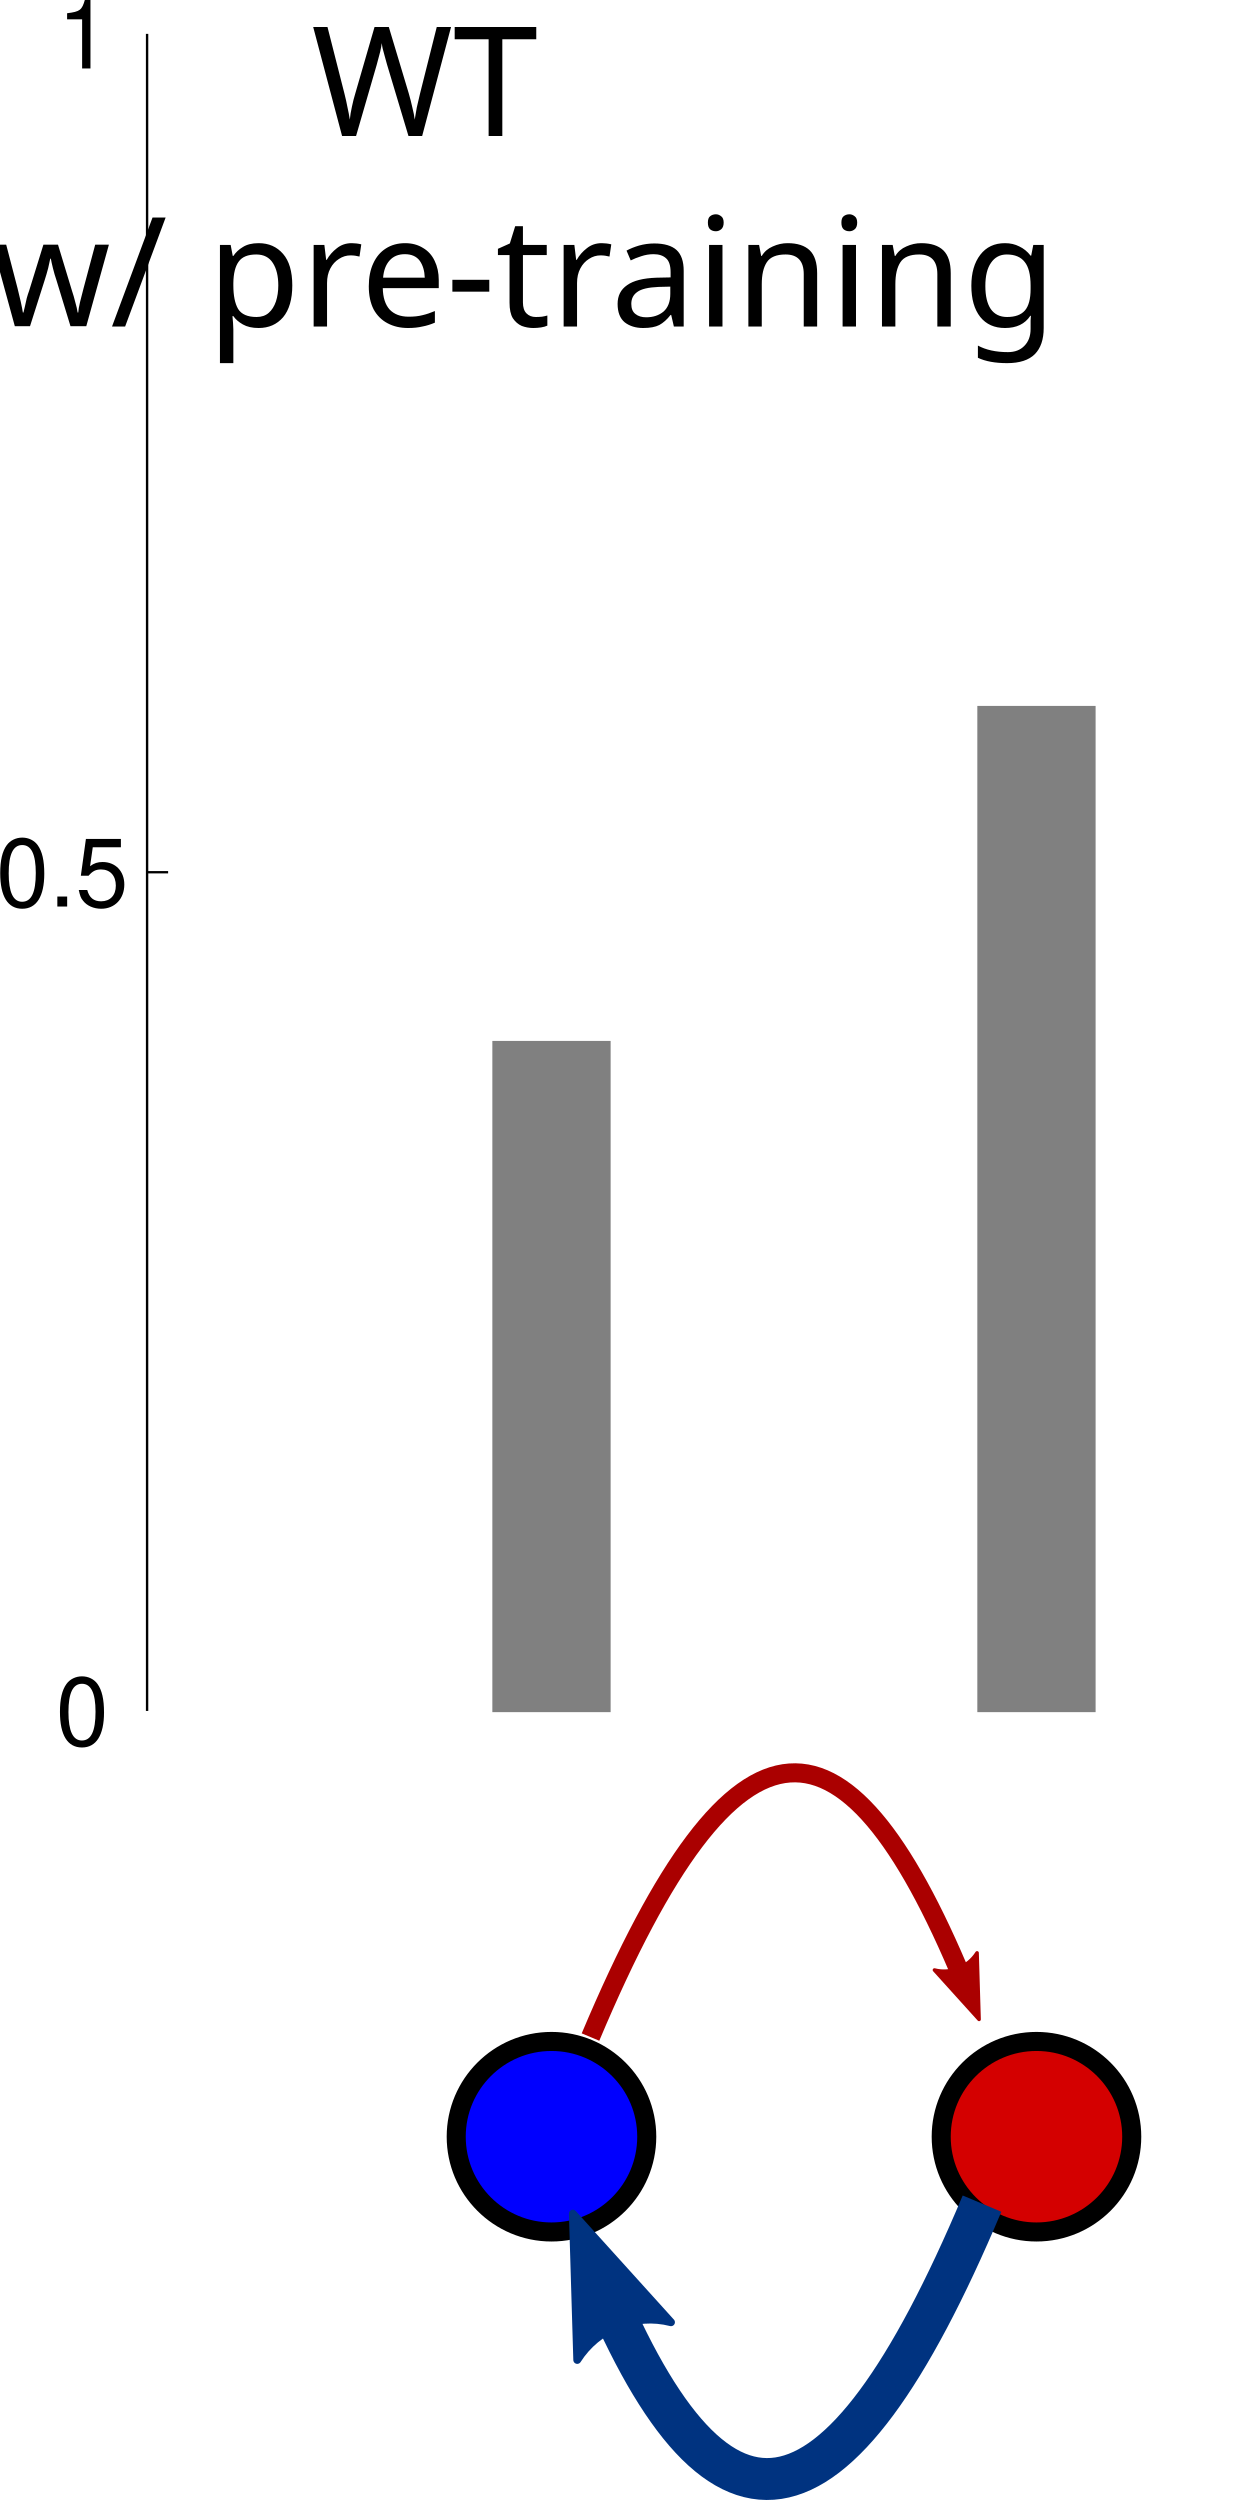
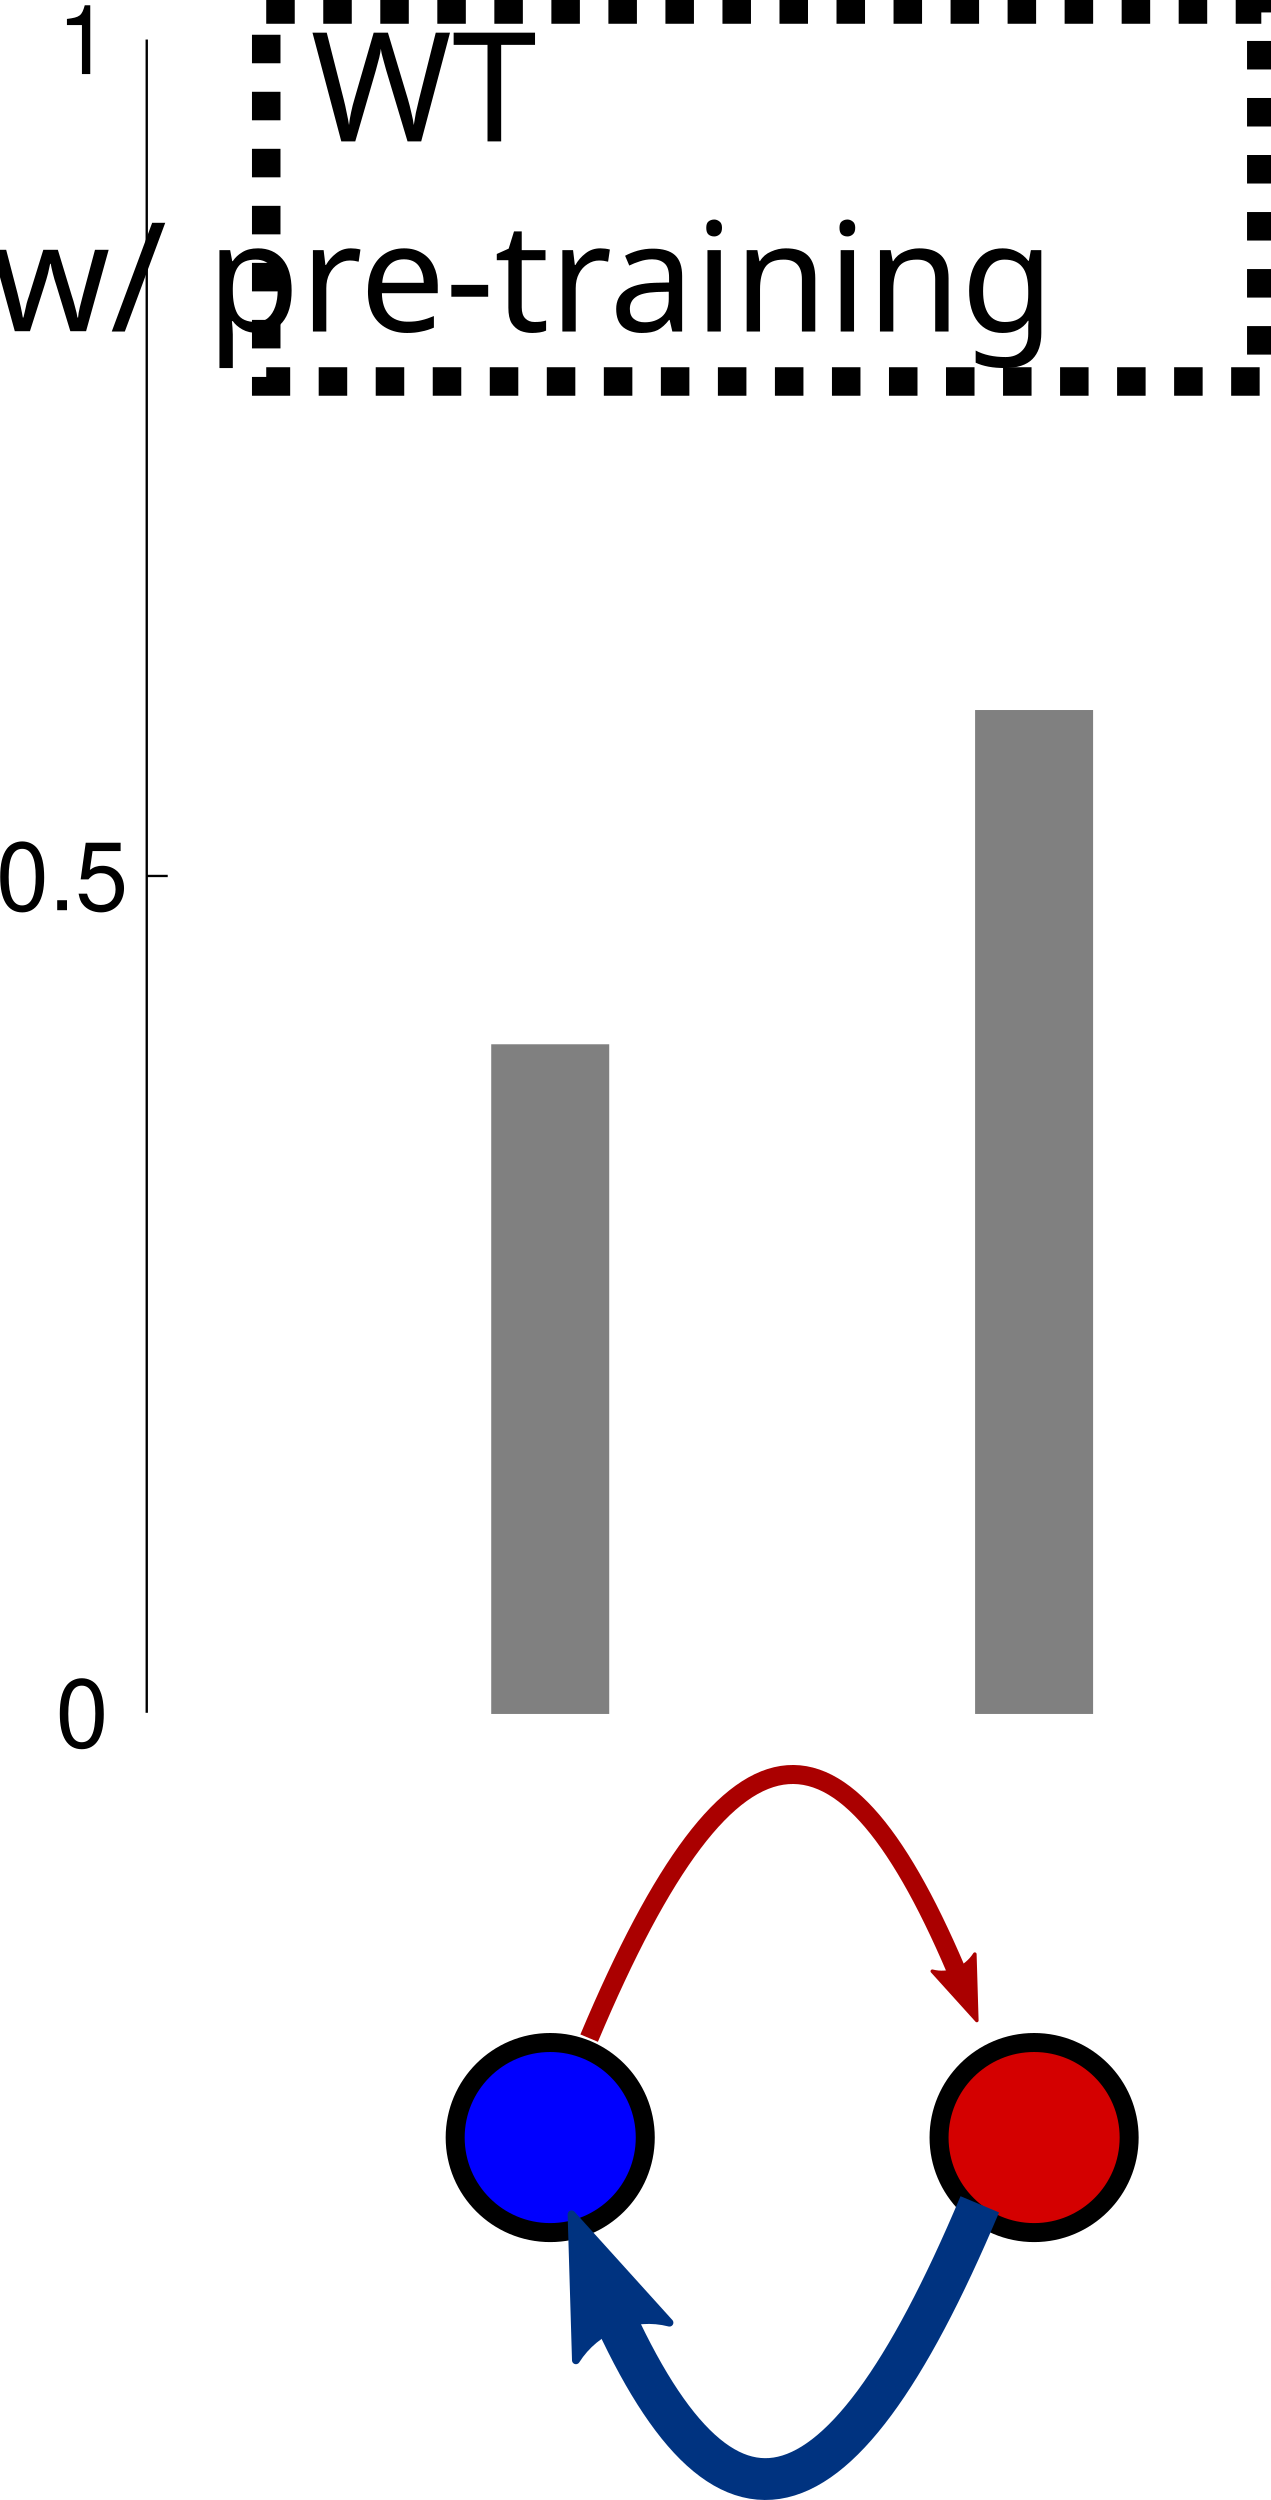
- <svg xmlns="http://www.w3.org/2000/svg" width="65.319" height="131.212" id="svg2" version="1.1">
+ <svg xmlns="http://www.w3.org/2000/svg" width="66.851" height="131.513" id="svg2" version="1.1">
  <defs id="defs4">
    <marker orient="auto" refY="0" refX="0" id="Arrow2Send" style="overflow:visible">
      <path id="path4544" style="font-size:12px;fill-rule:evenodd;stroke-width:0.625;stroke-linejoin:round" d="M 8.719,4.034 -2.207,0.016 8.719,-4.002 c -1.745,2.372 -1.735,5.617 -6e-7,8.035 z" transform="matrix(-0.3,0,0,-0.3,0.69,0)" />
    </marker>
    <marker orient="auto" refY="0" refX="0" id="Arrow2Sstart" style="overflow:visible">
      <path id="path4541" style="font-size:12px;fill-rule:evenodd;stroke-width:0.625;stroke-linejoin:round" d="M 8.719,4.034 -2.207,0.016 8.719,-4.002 c -1.745,2.372 -1.735,5.617 -6e-7,8.035 z" transform="matrix(0.3,0,0,0.3,-0.69,0)" />
    </marker>
    <marker orient="auto" refY="0" refX="0" id="Arrow2Send-4" style="overflow:visible">
      <path id="path4544-5" style="font-size:12px;fill-rule:evenodd;stroke-width:0.625;stroke-linejoin:round" d="M 8.719,4.034 -2.207,0.016 8.719,-4.002 c -1.745,2.372 -1.735,5.617 -6e-7,8.035 z" transform="matrix(-0.3,0,0,-0.3,0.69,0)" />
    </marker>
    <marker orient="auto" refY="0" refX="0" id="Arrow2Send-3" style="overflow:visible">
      <path id="path4544-52" style="font-size:12px;fill-rule:evenodd;stroke-width:0.625;stroke-linejoin:round" d="M 8.719,4.034 -2.207,0.016 8.719,-4.002 c -1.745,2.372 -1.735,5.617 -6e-7,8.035 z" transform="matrix(-0.3,0,0,-0.3,0.69,0)" />
    </marker>
    <marker orient="auto" refY="0" refX="0" id="Arrow2Send-9" style="overflow:visible">
      <path id="path4544-4" style="font-size:12px;fill-rule:evenodd;stroke-width:0.625;stroke-linejoin:round" d="M 8.719,4.034 -2.207,0.016 8.719,-4.002 c -1.745,2.372 -1.735,5.617 -6e-7,8.035 z" transform="matrix(-0.3,0,0,-0.3,0.69,0)" />
    </marker>
    <marker orient="auto" refY="0" refX="0" id="Arrow2Send-0" style="overflow:visible">
      <path id="path4544-59" style="font-size:12px;fill-rule:evenodd;stroke-width:0.625;stroke-linejoin:round" d="M 8.719,4.034 -2.207,0.016 8.719,-4.002 c -1.745,2.372 -1.735,5.617 -6e-7,8.035 z" transform="matrix(-0.3,0,0,-0.3,0.69,0)" />
    </marker>
    <marker orient="auto" refY="0" refX="0" id="Arrow2Send-6" style="overflow:visible">
      <path id="path4544-594" style="font-size:12px;fill-rule:evenodd;stroke-width:0.625;stroke-linejoin:round" d="M 8.719,4.034 -2.207,0.016 8.719,-4.002 c -1.745,2.372 -1.735,5.617 -6e-7,8.035 z" transform="matrix(-0.3,0,0,-0.3,0.69,0)" />
    </marker>
    <marker orient="auto" refY="0" refX="0" id="Arrow2Send-43" style="overflow:visible">
      <path id="path4544-54" style="font-size:12px;fill-rule:evenodd;stroke-width:0.625;stroke-linejoin:round" d="M 8.719,4.034 -2.207,0.016 8.719,-4.002 c -1.745,2.372 -1.735,5.617 -6e-7,8.035 z" transform="matrix(-0.3,0,0,-0.3,0.69,0)" />
    </marker>
    <marker orient="auto" refY="0" refX="0" id="Arrow2Send-41" style="overflow:visible">
      <path id="path4544-6" style="font-size:12px;fill-rule:evenodd;stroke-width:0.625;stroke-linejoin:round" d="M 8.719,4.034 -2.207,0.016 8.719,-4.002 c -1.745,2.372 -1.735,5.617 -6e-7,8.035 z" transform="matrix(-0.3,0,0,-0.3,0.69,0)" />
    </marker>
    <marker orient="auto" refY="0" refX="0" id="Arrow2Send-1" style="overflow:visible">
      <path id="path4544-58" style="font-size:12px;fill-rule:evenodd;stroke-width:0.625;stroke-linejoin:round" d="M 8.719,4.034 -2.207,0.016 8.719,-4.002 c -1.745,2.372 -1.735,5.617 -6e-7,8.035 z" transform="matrix(-0.3,0,0,-0.3,0.69,0)" />
    </marker>
    <marker orient="auto" refY="0" refX="0" id="Arrow2Send-01" style="overflow:visible">
      <path id="path4544-40" style="font-size:12px;fill-rule:evenodd;stroke-width:0.625;stroke-linejoin:round" d="M 8.719,4.034 -2.207,0.016 8.719,-4.002 c -1.745,2.372 -1.735,5.617 -6e-7,8.035 z" transform="matrix(-0.3,0,0,-0.3,0.69,0)" />
    </marker>
    <marker orient="auto" refY="0" refX="0" id="Arrow2Send-91" style="overflow:visible">
      <path id="path4544-7" style="font-size:12px;fill-rule:evenodd;stroke-width:0.625;stroke-linejoin:round" d="M 8.719,4.034 -2.207,0.016 8.719,-4.002 c -1.745,2.372 -1.735,5.617 -6e-7,8.035 z" transform="matrix(-0.3,0,0,-0.3,0.69,0)" />
    </marker>
    <marker orient="auto" refY="0" refX="0" id="Arrow2Send-96" style="overflow:visible">
      <path id="path4544-8" style="font-size:12px;fill-rule:evenodd;stroke-width:0.625;stroke-linejoin:round" d="M 8.719,4.034 -2.207,0.016 8.719,-4.002 c -1.745,2.372 -1.735,5.617 -6e-7,8.035 z" transform="matrix(-0.3,0,0,-0.3,0.69,0)" />
    </marker>
    <marker orient="auto" refY="0" refX="0" id="Arrow2Send-30" style="overflow:visible">
      <path id="path4544-2" style="font-size:12px;fill-rule:evenodd;stroke-width:0.625;stroke-linejoin:round" d="M 8.719,4.034 -2.207,0.016 8.719,-4.002 c -1.745,2.372 -1.735,5.617 -6e-7,8.035 z" transform="matrix(-0.3,0,0,-0.3,0.69,0)" />
    </marker>
    <marker orient="auto" refY="0" refX="0" id="Arrow2Send-92" style="overflow:visible">
      <path id="path4544-24" style="font-size:12px;fill-rule:evenodd;stroke-width:0.625;stroke-linejoin:round" d="M 8.719,4.034 -2.207,0.016 8.719,-4.002 c -1.745,2.372 -1.735,5.617 -6e-7,8.035 z" transform="matrix(-0.3,0,0,-0.3,0.69,0)" />
    </marker>
    <marker orient="auto" refY="0" refX="0" id="Arrow2Send-8" style="overflow:visible">
      <path id="path4544-72" style="font-size:12px;fill-rule:evenodd;stroke-width:0.625;stroke-linejoin:round" d="M 8.719,4.034 -2.207,0.016 8.719,-4.002 c -1.745,2.372 -1.735,5.617 -6e-7,8.035 z" transform="matrix(-0.3,0,0,-0.3,0.69,0)" />
    </marker>
    <marker orient="auto" refY="0" refX="0" id="Arrow2Send-34" style="overflow:visible">
      <path id="path4544-3" style="font-size:12px;fill-rule:evenodd;stroke-width:0.625;stroke-linejoin:round" d="M 8.719,4.034 -2.207,0.016 8.719,-4.002 c -1.745,2.372 -1.735,5.617 -6e-7,8.035 z" transform="matrix(-0.3,0,0,-0.3,0.69,0)" />
    </marker>
    <marker orient="auto" refY="0" refX="0" id="Arrow2Send-32" style="overflow:visible">
      <path id="path4544-76" style="font-size:12px;fill-rule:evenodd;stroke-width:0.625;stroke-linejoin:round" d="M 8.719,4.034 -2.207,0.016 8.719,-4.002 c -1.745,2.372 -1.735,5.617 -6e-7,8.035 z" transform="matrix(-0.3,0,0,-0.3,0.69,0)" />
    </marker>
    <marker orient="auto" refY="0" refX="0" id="Arrow2Send-36" style="overflow:visible">
      <path id="path4544-9" style="font-size:12px;fill-rule:evenodd;stroke-width:0.625;stroke-linejoin:round" d="M 8.719,4.034 -2.207,0.016 8.719,-4.002 c -1.745,2.372 -1.735,5.617 -6e-7,8.035 z" transform="matrix(-0.3,0,0,-0.3,0.69,0)" />
    </marker>
    <marker orient="auto" refY="0" refX="0" id="Arrow2Send-33" style="overflow:visible">
      <path id="path4544-0" style="font-size:12px;fill-rule:evenodd;stroke-width:0.625;stroke-linejoin:round" d="M 8.719,4.034 -2.207,0.016 8.719,-4.002 c -1.745,2.372 -1.735,5.617 -6e-7,8.035 z" transform="matrix(-0.3,0,0,-0.3,0.69,0)" />
    </marker>
    <marker orient="auto" refY="0" refX="0" id="Arrow2Sendu" style="overflow:visible">
      <path id="path3966" style="font-size:12px;fill:#800000;fill-rule:evenodd;stroke:#800000;stroke-width:0.625;stroke-linejoin:round" d="M 8.719,4.034 -2.207,0.016 8.719,-4.002 c -1.745,2.372 -1.735,5.617 -6e-7,8.035 z" transform="matrix(-0.3,0,0,-0.3,0.69,0)" />
    </marker>
    <marker orient="auto" refY="0" refX="0" id="Arrow2SenduU" style="overflow:visible">
      <path id="path4080" style="font-size:12px;fill:#0000aa;fill-rule:evenodd;stroke:#0000aa;stroke-width:0.625;stroke-linejoin:round" d="M 8.719,4.034 -2.207,0.016 8.719,-4.002 c -1.745,2.372 -1.735,5.617 -6e-7,8.035 z" transform="matrix(-0.3,0,0,-0.3,0.69,0)" />
    </marker>
    <marker orient="auto" refY="0" refX="0" id="Arrow2SenduU0" style="overflow:visible">
      <path id="path4195" style="font-size:12px;fill:#003380;fill-rule:evenodd;stroke:#003380;stroke-width:0.625;stroke-linejoin:round" d="M 8.719,4.034 -2.207,0.016 8.719,-4.002 c -1.745,2.372 -1.735,5.617 -6e-7,8.035 z" transform="matrix(-0.3,0,0,-0.3,0.69,0)" />
    </marker>
    <marker orient="auto" refY="0" refX="0" id="Arrow2SenduM" style="overflow:visible">
      <path id="path4314" style="font-size:12px;fill:#aa0000;fill-rule:evenodd;stroke:#aa0000;stroke-width:0.625;stroke-linejoin:round" d="M 8.719,4.034 -2.207,0.016 8.719,-4.002 c -1.745,2.372 -1.735,5.617 -6e-7,8.035 z" transform="matrix(-0.3,0,0,-0.3,0.69,0)" />
    </marker>
  </defs>
-   <g id="layer1" transform="translate(-201.5773,-328.7884)">
+   <g id="layer1" transform="translate(-201.5773,-328.4871)">
    <path transform="matrix(-1,0,0,1,440.9764,93.57143)" style="fill:#d40000;stroke:#000000;stroke-width:1;stroke-linecap:round;stroke-linejoin:round;stroke-miterlimit:4;stroke-dasharray:none;stroke-dashoffset:0" id="path2994-3-2-9" d="m 190,347.362 c 0,2.761 -2.239,5 -5,5 -2.761,0 -5,-2.239 -5,-5 0,-2.761 2.239,-5 5,-5 2.761,0 5,2.239 5,5 z" />
    <path transform="matrix(-1,0,0,1,415.5218,93.57143)" style="fill:#0000ff;stroke:#000000;stroke-width:1;stroke-linecap:round;stroke-linejoin:round;stroke-miterlimit:4;stroke-dasharray:none;stroke-dashoffset:0" id="path2994-5" d="m 190,347.362 c 0,2.761 -2.239,5 -5,5 -2.761,0 -5,-2.239 -5,-5 0,-2.761 2.239,-5 5,-5 2.761,0 5,2.239 5,5 z" />
    <path style="fill:none;stroke:#003380;stroke-width:2.2;stroke-linecap:butt;stroke-linejoin:miter;stroke-miterlimit:4;stroke-opacity:1;stroke-dasharray:none;stroke-dashoffset:0;marker-end:url(#Arrow2SenduU0)" d="m 253.119,444.446 c -7.696,18.279 -14.013,19.051 -20.356,3.28" id="path5894-5-1-9" />
    <g transform="matrix(0.5,0,0,-0.5,200.2553,424.8045)" id="g124">
      <text id="text126" transform="matrix(1,0,0,-1,8.5,8.8332)">
        <tspan id="tspan128" y="0" x="0" style="font-size:10px;font-variant:normal;font-weight:normal;writing-mode:lr-tb;fill:#000000;fill-opacity:1;fill-rule:nonzero;stroke:none;font-family:Helvetica;-inkscape-font-specification:Helvetica">0</tspan>
      </text>
    </g>
    <path id="path130" style="fill:none;stroke:#000000;stroke-width:0.125;stroke-linecap:butt;stroke-linejoin:round;stroke-miterlimit:10;stroke-opacity:1;stroke-dasharray:none" d="m 209.297,374.567 1.104,0" />
    <g transform="matrix(0.5,0,0,-0.5,201.2863,468.8254)" id="g134">
      <text id="text136" transform="matrix(1,0,0,-1,0.166797,184.917)">
        <tspan id="tspan138" y="0" x="0 5.56 8.34" style="font-size:10px;font-variant:normal;font-weight:normal;writing-mode:lr-tb;fill:#000000;fill-opacity:1;fill-rule:nonzero;stroke:none;font-family:Helvetica;-inkscape-font-specification:Helvetica">0.5</tspan>
      </text>
    </g>
    <g transform="matrix(0.5,0,0,-0.5,200.3408,512.8407)" id="g144">
      <text id="text146" transform="matrix(1,0,0,-1,8.5,360.917)">
        <tspan id="tspan148" y="0" x="0" style="font-size:10px;font-variant:normal;font-weight:normal;writing-mode:lr-tb;fill:#000000;fill-opacity:1;fill-rule:nonzero;stroke:none;font-family:Helvetica;-inkscape-font-specification:Helvetica">1</tspan>
      </text>
    </g>
    <path id="path156" style="fill:none;stroke:#000000;stroke-width:0.125;stroke-linecap:butt;stroke-linejoin:round;stroke-miterlimit:10;stroke-opacity:1;stroke-dasharray:none" d="m 209.297,418.588 0,-88.021" />
    <path style="fill:none;stroke:#aa0000;stroke-width:1;stroke-linecap:butt;stroke-linejoin:miter;stroke-miterlimit:4;stroke-opacity:1;stroke-dasharray:none;marker-end:url(#Arrow2SenduM)" d="m 232.569,435.703 c 7.696,-18.279 13.542,-17.952 19.885,-2.18" id="path5894-5-8" />
    <text xml:space="preserve" style="font-size:16px;font-style:normal;font-weight:normal;line-height:125%;letter-spacing:0px;word-spacing:0px;fill:#000000;fill-opacity:1;stroke:none;font-family:Sans" x="182.416" y="386.919" id="text3119">
      <tspan id="tspan3121" x="182.416" y="386.919" />
    </text>
    <g id="g3054">
      <path id="path182" style="fill:#808080;fill-opacity:1;fill-rule:evenodd;stroke:none" d="m 227.418,418.65 6.208,0 0,-35.229 -6.208,0 0,35.229 z" />
      <path id="path186" style="fill:#808080;fill-opacity:1;fill-rule:evenodd;stroke:none" d="m 252.872,418.65 6.208,0 0,-52.812 -6.208,0 0,52.812 z" />
    </g>
    <text xml:space="preserve" style="font-size:20px;font-style:normal;font-weight:normal;text-align:center;line-height:125%;letter-spacing:0px;word-spacing:0px;text-anchor:middle;fill:#000000;fill-opacity:1;stroke:none;font-family:Sans" x="242.068" y="335.927" id="text2993-1">
      <tspan id="tspan2995-7" x="242.068" y="335.927" style="font-size:8px">WT</tspan>
      <tspan x="242.068" y="345.927" id="tspan2997-1" style="font-size:8px">w/ pre-training</tspan>
    </text>
+     <rect style="fill:none;stroke:#000000;stroke-width:1.5;stroke-miterlimit:4;stroke-dasharray:1.5,1.5;stroke-dashoffset:0" id="rect3055" width="52.346" height="19.568" x="14.005" y="0.199" transform="translate(201.5773,328.7884)" />
  </g>
</svg>
